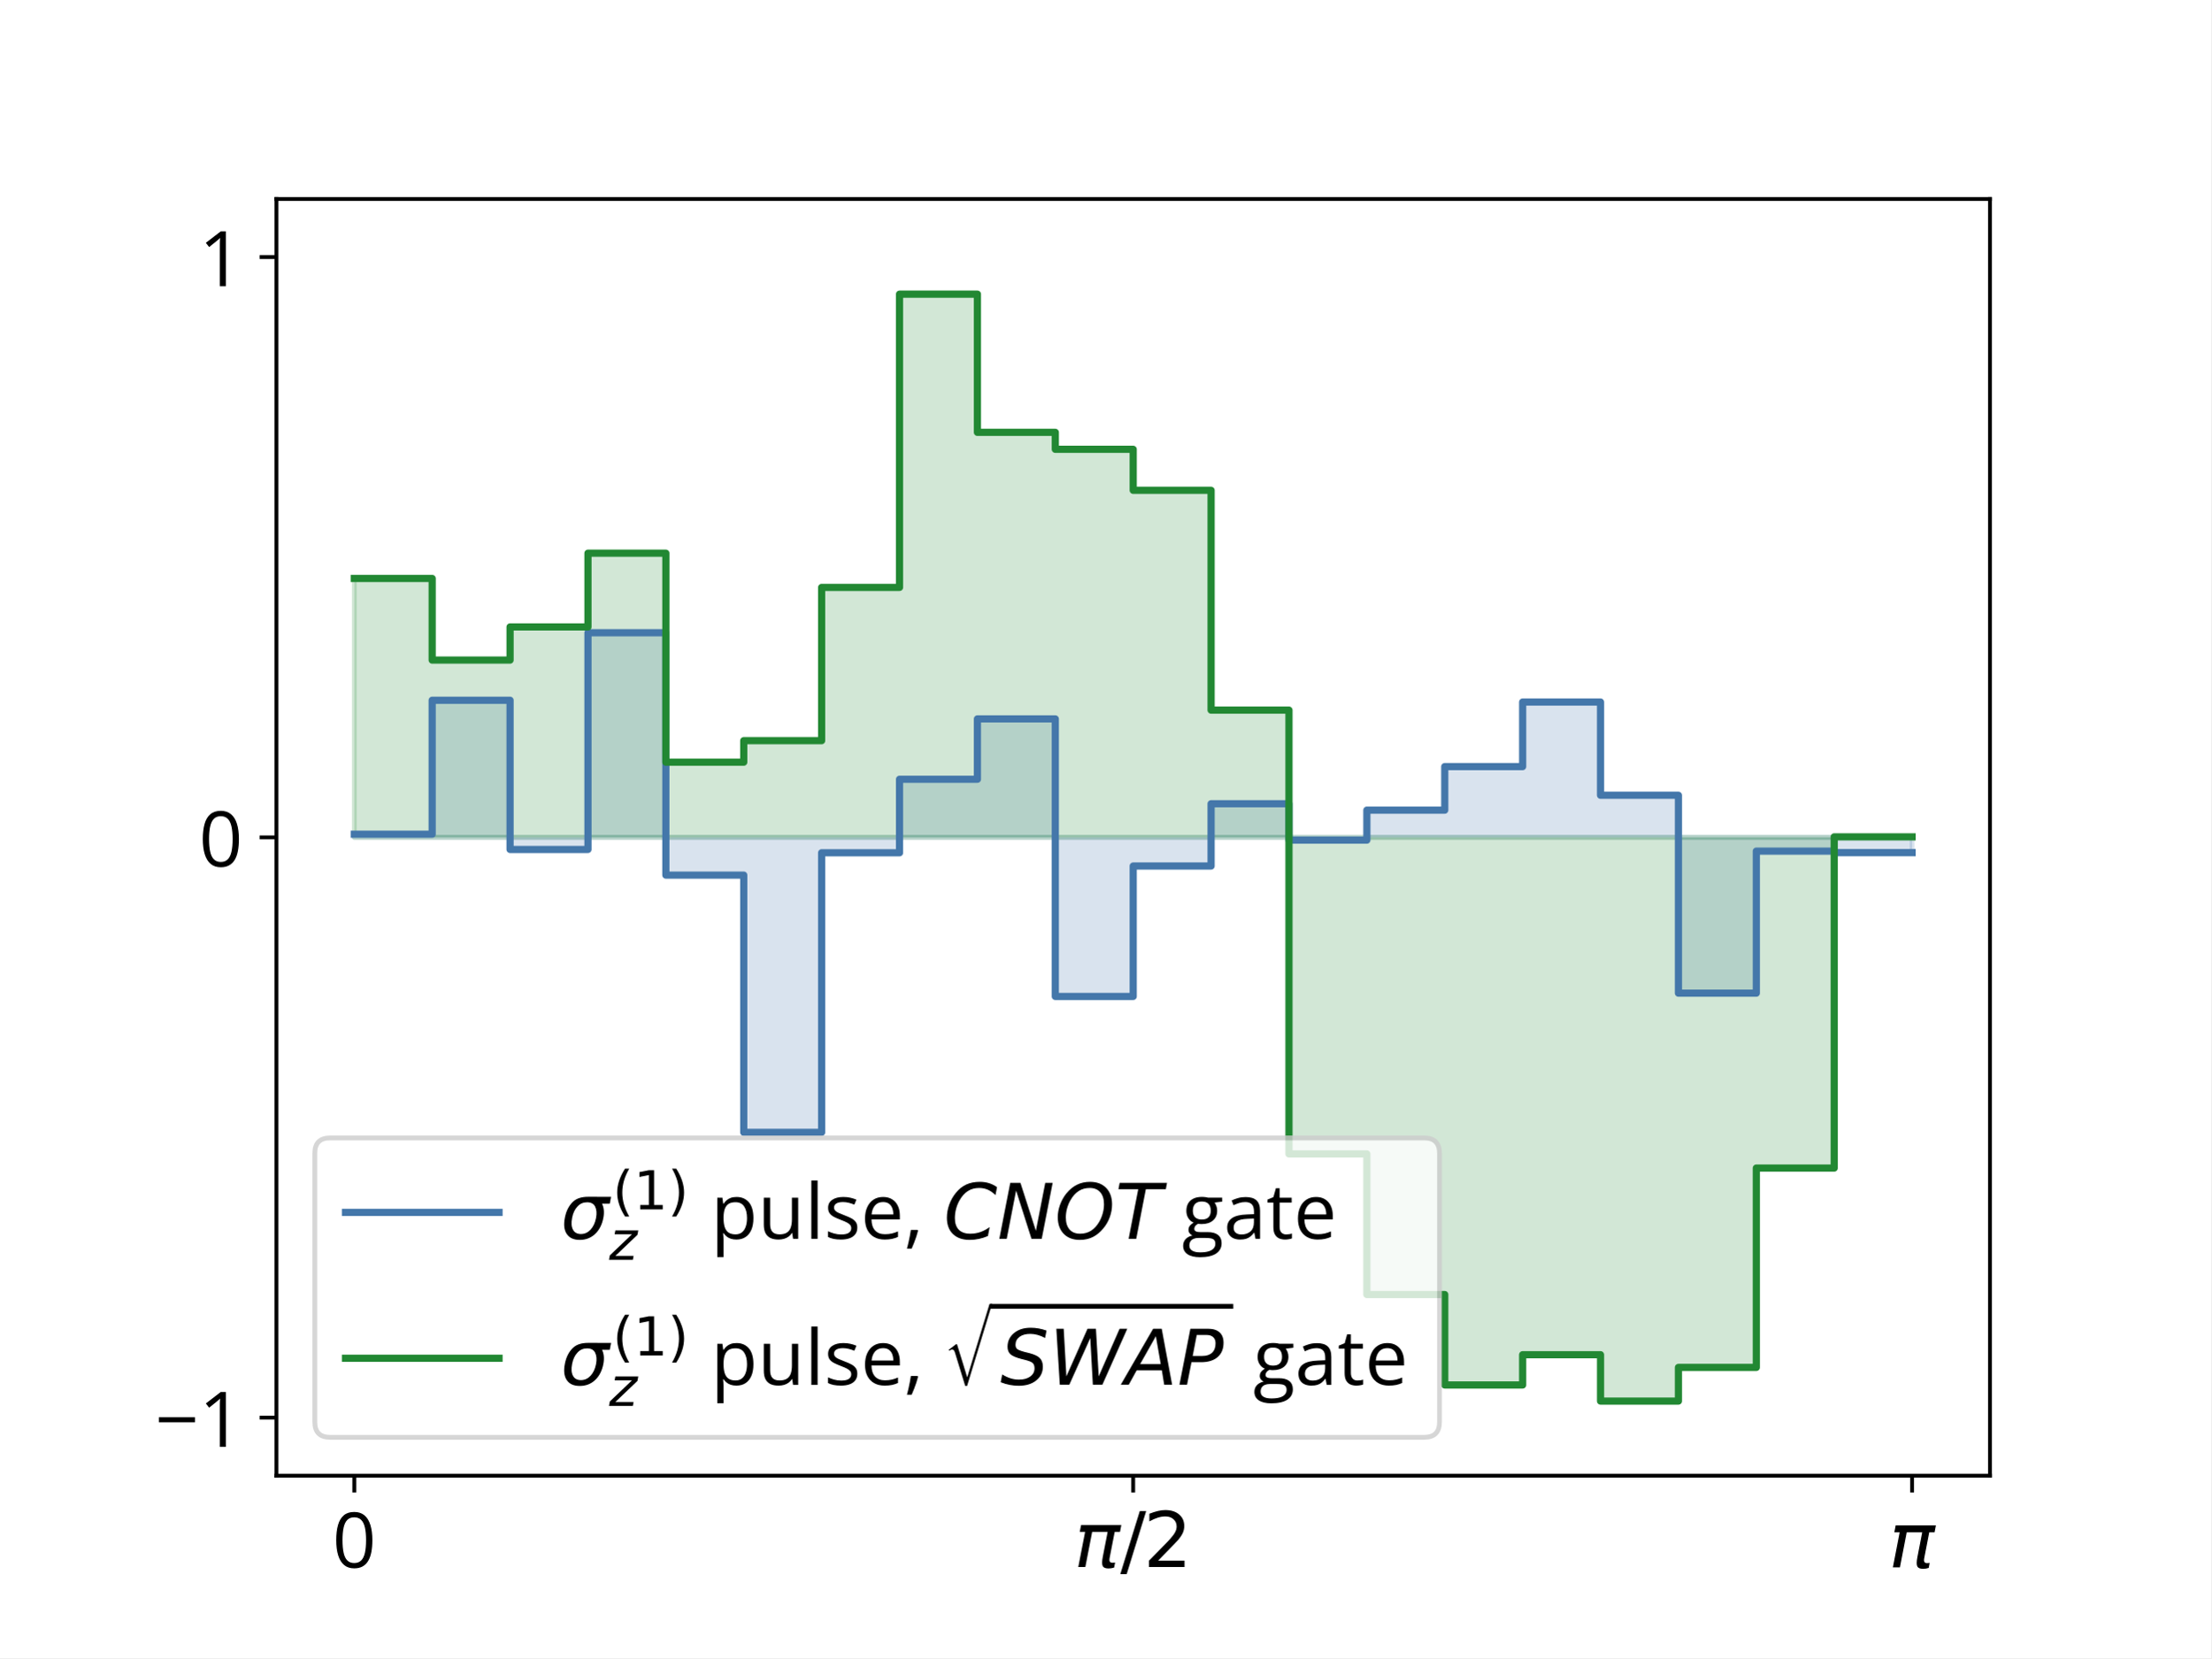
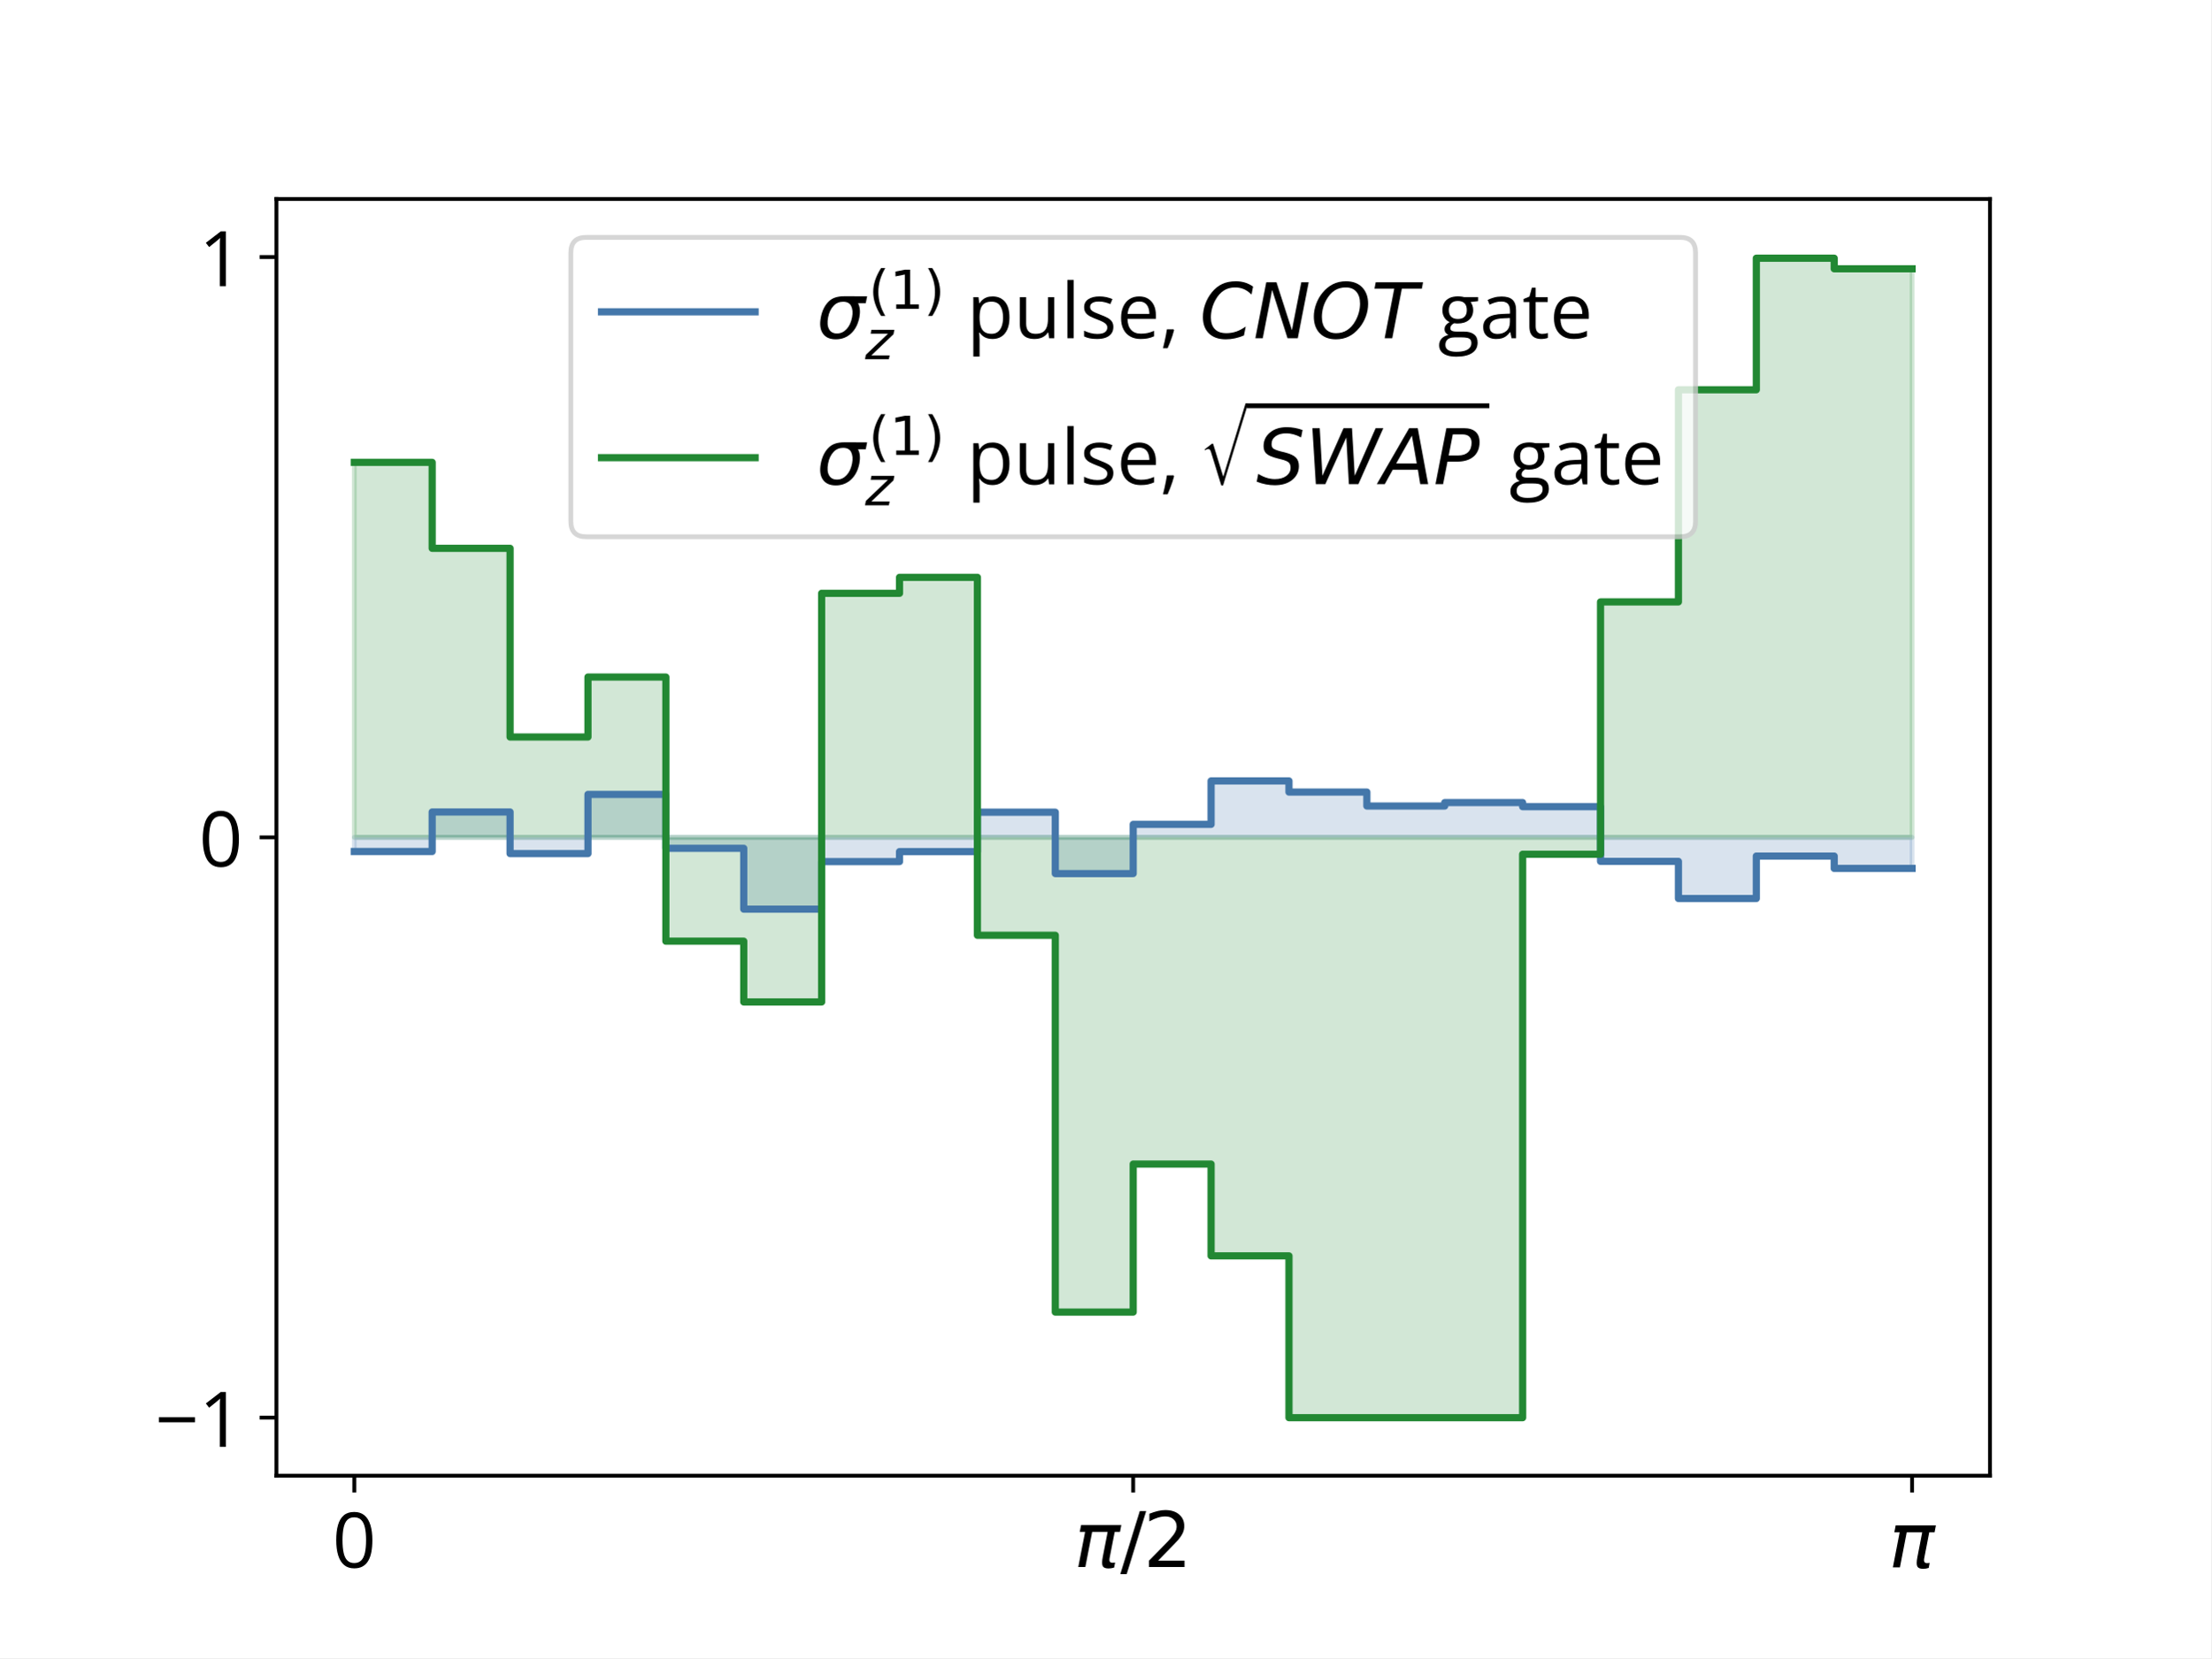
<svg xmlns="http://www.w3.org/2000/svg" xmlns:xlink="http://www.w3.org/1999/xlink" width="460.8pt" height="345.6pt" viewBox="0 0 460.8 345.6" version="1.1">
  <defs>
    <style type="text/css">*{stroke-linejoin: round; stroke-linecap: butt}</style>
  </defs>
  <g id="figure_1">
    <g id="patch_1">
      <path d="M 0 345.6  L 460.8 345.6  L 460.8 0  L 0 0  z " style="fill: #ffffff" />
    </g>
    <g id="axes_1">
      <g id="patch_2">
        <path d="M 57.6 307.584  L 414.72 307.584  L 414.72 41.472  L 57.6 41.472  z " style="fill: #ffffff" />
      </g>
      <g id="PolyCollection_1">
        <defs>
-           <path id="m847092630c" d="M 73.833 -171.072  L 73.833 -171.729  L 73.833 -171.729  L 90.065 -171.729  L 90.065 -199.643  L 106.298 -199.643  L 106.298 -168.547  L 122.531 -168.547  L 122.531 -213.713  L 138.764 -213.713  L 138.764 -163.201  L 154.996 -163.201  L 154.996 -109.586  L 171.229 -109.586  L 171.229 -167.856  L 187.462 -167.856  L 187.462 -183.18  L 203.695 -183.18  L 203.695 -195.76  L 219.927 -195.76  L 219.927 -137.912  L 236.16 -137.912  L 236.16 -165.095  L 252.393 -165.095  L 252.393 -178.074  L 268.625 -178.074  L 268.625 -170.495  L 284.858 -170.495  L 284.858 -176.743  L 301.091 -176.743  L 301.091 -185.821  L 317.324 -185.821  L 317.324 -199.272  L 333.556 -199.272  L 333.556 -179.842  L 349.789 -179.842  L 349.789 -138.597  L 366.022 -138.597  L 366.022 -168.2  L 382.255 -168.2  L 382.255 -167.885  L 398.487 -167.885  L 398.487 -171.072  L 398.487 -171.072  L 382.255 -171.072  L 382.255 -171.072  L 366.022 -171.072  L 366.022 -171.072  L 349.789 -171.072  L 349.789 -171.072  L 333.556 -171.072  L 333.556 -171.072  L 317.324 -171.072  L 317.324 -171.072  L 301.091 -171.072  L 301.091 -171.072  L 284.858 -171.072  L 284.858 -171.072  L 268.625 -171.072  L 268.625 -171.072  L 252.393 -171.072  L 252.393 -171.072  L 236.16 -171.072  L 236.16 -171.072  L 219.927 -171.072  L 219.927 -171.072  L 203.695 -171.072  L 203.695 -171.072  L 187.462 -171.072  L 187.462 -171.072  L 171.229 -171.072  L 171.229 -171.072  L 154.996 -171.072  L 154.996 -171.072  L 138.764 -171.072  L 138.764 -171.072  L 122.531 -171.072  L 122.531 -171.072  L 106.298 -171.072  L 106.298 -171.072  L 90.065 -171.072  L 90.065 -171.072  L 73.833 -171.072  L 73.833 -171.072  z " style="stroke: #4477aa; stroke-opacity: 0.2" />
+           <path id="m1934a75345" d="M 73.833 -171.072  L 73.833 -168.12  L 73.833 -168.12  L 90.065 -168.12  L 90.065 -176.359  L 106.298 -176.359  L 106.298 -167.684  L 122.531 -167.684  L 122.531 -180.024  L 138.764 -180.024  L 138.764 -168.791  L 154.996 -168.791  L 154.996 -156.11  L 171.229 -156.11  L 171.229 -166.015  L 187.462 -166.015  L 187.462 -168.097  L 203.695 -168.097  L 203.695 -176.314  L 219.927 -176.314  L 219.927 -163.52  L 236.16 -163.52  L 236.16 -173.775  L 252.393 -173.775  L 252.393 -182.832  L 268.625 -182.832  L 268.625 -180.507  L 284.858 -180.507  L 284.858 -177.603  L 301.091 -177.603  L 301.091 -178.323  L 317.324 -178.323  L 317.324 -177.466  L 333.556 -177.466  L 333.556 -166.063  L 349.789 -166.063  L 349.789 -158.323  L 366.022 -158.323  L 366.022 -167.169  L 382.255 -167.169  L 382.255 -164.596  L 398.487 -164.596  L 398.487 -171.072  L 398.487 -171.072  L 382.255 -171.072  L 382.255 -171.072  L 366.022 -171.072  L 366.022 -171.072  L 349.789 -171.072  L 349.789 -171.072  L 333.556 -171.072  L 333.556 -171.072  L 317.324 -171.072  L 317.324 -171.072  L 301.091 -171.072  L 301.091 -171.072  L 284.858 -171.072  L 284.858 -171.072  L 268.625 -171.072  L 268.625 -171.072  L 252.393 -171.072  L 252.393 -171.072  L 236.16 -171.072  L 236.16 -171.072  L 219.927 -171.072  L 219.927 -171.072  L 203.695 -171.072  L 203.695 -171.072  L 187.462 -171.072  L 187.462 -171.072  L 171.229 -171.072  L 171.229 -171.072  L 154.996 -171.072  L 154.996 -171.072  L 138.764 -171.072  L 138.764 -171.072  L 122.531 -171.072  L 122.531 -171.072  L 106.298 -171.072  L 106.298 -171.072  L 90.065 -171.072  L 90.065 -171.072  L 73.833 -171.072  L 73.833 -171.072  z " style="stroke: #4477aa; stroke-opacity: 0.2" />
        </defs>
-         <g clip-path="url(#pf943e2b63d)">
-           <use xlink:href="#m847092630c" x="0" y="345.6" style="fill: #4477aa; fill-opacity: 0.2; stroke: #4477aa; stroke-opacity: 0.2" />
+         <g clip-path="url(#p03684ce2a5)">
+           <use xlink:href="#m1934a75345" x="0" y="345.6" style="fill: #4477aa; fill-opacity: 0.2; stroke: #4477aa; stroke-opacity: 0.2" />
        </g>
      </g>
      <g id="PolyCollection_2">
        <defs>
-           <path id="m0ed0da98ed" d="M 73.833 -171.072  L 73.833 -225.035  L 73.833 -225.035  L 90.065 -225.035  L 90.065 -208.019  L 106.298 -208.019  L 106.298 -214.93  L 122.531 -214.93  L 122.531 -230.299  L 138.764 -230.299  L 138.764 -186.74  L 154.996 -186.74  L 154.996 -191.223  L 171.229 -191.223  L 171.229 -223.166  L 187.462 -223.166  L 187.462 -284.289  L 203.695 -284.289  L 203.695 -255.488  L 219.927 -255.488  L 219.927 -251.952  L 236.16 -251.952  L 236.16 -243.408  L 252.393 -243.408  L 252.393 -197.589  L 268.625 -197.589  L 268.625 -105.082  L 284.858 -105.082  L 284.858 -75.78  L 301.091 -75.78  L 301.091 -56.924  L 317.324 -56.924  L 317.324 -63.235  L 333.556 -63.235  L 333.556 -53.569  L 349.789 -53.569  L 349.789 -60.586  L 366.022 -60.586  L 366.022 -102.137  L 382.255 -102.137  L 382.255 -171.176  L 398.487 -171.176  L 398.487 -171.072  L 398.487 -171.072  L 382.255 -171.072  L 382.255 -171.072  L 366.022 -171.072  L 366.022 -171.072  L 349.789 -171.072  L 349.789 -171.072  L 333.556 -171.072  L 333.556 -171.072  L 317.324 -171.072  L 317.324 -171.072  L 301.091 -171.072  L 301.091 -171.072  L 284.858 -171.072  L 284.858 -171.072  L 268.625 -171.072  L 268.625 -171.072  L 252.393 -171.072  L 252.393 -171.072  L 236.16 -171.072  L 236.16 -171.072  L 219.927 -171.072  L 219.927 -171.072  L 203.695 -171.072  L 203.695 -171.072  L 187.462 -171.072  L 187.462 -171.072  L 171.229 -171.072  L 171.229 -171.072  L 154.996 -171.072  L 154.996 -171.072  L 138.764 -171.072  L 138.764 -171.072  L 122.531 -171.072  L 122.531 -171.072  L 106.298 -171.072  L 106.298 -171.072  L 90.065 -171.072  L 90.065 -171.072  L 73.833 -171.072  L 73.833 -171.072  z " style="stroke: #228833; stroke-opacity: 0.2" />
+           <path id="m848cf6b60e" d="M 73.833 -171.072  L 73.833 -249.234  L 73.833 -249.234  L 90.065 -249.234  L 90.065 -231.313  L 106.298 -231.313  L 106.298 -191.987  L 122.531 -191.987  L 122.531 -204.483  L 138.764 -204.483  L 138.764 -149.431  L 154.996 -149.431  L 154.996 -136.76  L 171.229 -136.76  L 171.229 -221.937  L 187.462 -221.937  L 187.462 -225.266  L 203.695 -225.266  L 203.695 -150.661  L 219.927 -150.661  L 219.927 -72.12  L 236.16 -72.12  L 236.16 -102.975  L 252.393 -102.975  L 252.393 -83.837  L 268.625 -83.837  L 268.625 -50.112  L 284.858 -50.112  L 284.858 -50.112  L 301.091 -50.112  L 301.091 -50.112  L 317.324 -50.112  L 317.324 -167.548  L 333.556 -167.548  L 333.556 -220.146  L 349.789 -220.146  L 349.789 -264.365  L 366.022 -264.365  L 366.022 -291.784  L 382.255 -291.784  L 382.255 -289.579  L 398.487 -289.579  L 398.487 -171.072  L 398.487 -171.072  L 382.255 -171.072  L 382.255 -171.072  L 366.022 -171.072  L 366.022 -171.072  L 349.789 -171.072  L 349.789 -171.072  L 333.556 -171.072  L 333.556 -171.072  L 317.324 -171.072  L 317.324 -171.072  L 301.091 -171.072  L 301.091 -171.072  L 284.858 -171.072  L 284.858 -171.072  L 268.625 -171.072  L 268.625 -171.072  L 252.393 -171.072  L 252.393 -171.072  L 236.16 -171.072  L 236.16 -171.072  L 219.927 -171.072  L 219.927 -171.072  L 203.695 -171.072  L 203.695 -171.072  L 187.462 -171.072  L 187.462 -171.072  L 171.229 -171.072  L 171.229 -171.072  L 154.996 -171.072  L 154.996 -171.072  L 138.764 -171.072  L 138.764 -171.072  L 122.531 -171.072  L 122.531 -171.072  L 106.298 -171.072  L 106.298 -171.072  L 90.065 -171.072  L 90.065 -171.072  L 73.833 -171.072  L 73.833 -171.072  z " style="stroke: #228833; stroke-opacity: 0.2" />
        </defs>
-         <g clip-path="url(#pf943e2b63d)">
-           <use xlink:href="#m0ed0da98ed" x="0" y="345.6" style="fill: #228833; fill-opacity: 0.2; stroke: #228833; stroke-opacity: 0.2" />
+         <g clip-path="url(#p03684ce2a5)">
+           <use xlink:href="#m848cf6b60e" x="0" y="345.6" style="fill: #228833; fill-opacity: 0.2; stroke: #228833; stroke-opacity: 0.2" />
        </g>
      </g>
      <g id="matplotlib.axis_1">
        <g id="xtick_1">
          <g id="line2d_1">
            <defs>
-               <path id="m69a9d34031" d="M 0 0  L 0 3.5  " style="stroke: #000000; stroke-width: 0.8" />
-             </defs>
-             <g>
-               <use xlink:href="#m69a9d34031" x="73.833" y="307.584" style="stroke: #000000; stroke-width: 0.8" />
+               <path id="m130a130bb8" d="M 0 0  L 0 3.5  " style="stroke: #000000; stroke-width: 0.8" />
+             </defs>
+             <g>
+               <use xlink:href="#m130a130bb8" x="73.833" y="307.584" style="stroke: #000000; stroke-width: 0.8" />
            </g>
          </g>
          <g id="text_1">
            <g transform="translate(69.25898 326.7415) scale(0.16 -0.16)">
              <defs>
                <path id="OpenSans-Regular-30" d="M 3334 2291  Q 3334 1734 3250 1296  Q 3166 859 2984 556  Q 2803 253 2515 95  Q 2228 -63 1825 -63  Q 1316 -63 983 215  Q 650 494 486 1020  Q 322 1547 322 2291  Q 322 3022 470 3548  Q 619 4075 950 4358  Q 1281 4641 1825 4641  Q 2341 4641 2675 4361  Q 3009 4081 3171 3554  Q 3334 3028 3334 2291  z M 844 2291  Q 844 1653 941 1228  Q 1038 803 1255 592  Q 1472 381 1825 381  Q 2178 381 2395 590  Q 2613 800 2711 1225  Q 2809 1650 2809 2291  Q 2809 2919 2712 3342  Q 2616 3766 2400 3980  Q 2184 4194 1825 4194  Q 1466 4194 1250 3980  Q 1034 3766 939 3342  Q 844 2919 844 2291  z " transform="scale(0.015625)" />
              </defs>
              <use xlink:href="#OpenSans-Regular-30" />
            </g>
          </g>
        </g>
        <g id="xtick_2">
          <g id="line2d_2">
            <g>
-               <use xlink:href="#m69a9d34031" x="236.16" y="307.584" style="stroke: #000000; stroke-width: 0.8" />
+               <use xlink:href="#m130a130bb8" x="236.16" y="307.584" style="stroke: #000000; stroke-width: 0.8" />
            </g>
          </g>
          <g id="text_2">
            <g transform="translate(223.84 326.7415) scale(0.16 -0.16)">
              <defs>
                <path id="DejaVuSans-Oblique-3c0" d="M 584 3500  L 3938 3500  L 3825 2925  L 3384 2925  L 2966 775  Q 2922 550 2981 450  Q 3038 353 3209 353  Q 3256 353 3325 363  Q 3397 369 3419 372  L 3338 -44  Q 3222 -84 3103 -103  Q 2981 -122 2866 -122  Q 2491 -122 2388 81  Q 2284 288 2391 838  L 2797 2925  L 1506 2925  L 938 0  L 350 0  L 919 2925  L 472 2925  L 584 3500  z " transform="scale(0.015625)" />
                <path id="DejaVuSans-2f" d="M 1625 4666  L 2156 4666  L 531 -594  L 0 -594  L 1625 4666  z " transform="scale(0.015625)" />
                <path id="DejaVuSans-32" d="M 1228 531  L 3431 531  L 3431 0  L 469 0  L 469 531  Q 828 903 1448 1529  Q 2069 2156 2228 2338  Q 2531 2678 2651 2914  Q 2772 3150 2772 3378  Q 2772 3750 2511 3984  Q 2250 4219 1831 4219  Q 1534 4219 1204 4116  Q 875 4013 500 3803  L 500 4441  Q 881 4594 1212 4672  Q 1544 4750 1819 4750  Q 2544 4750 2975 4387  Q 3406 4025 3406 3419  Q 3406 3131 3298 2873  Q 3191 2616 2906 2266  Q 2828 2175 2409 1742  Q 1991 1309 1228 531  z " transform="scale(0.015625)" />
              </defs>
              <use xlink:href="#DejaVuSans-Oblique-3c0" transform="translate(0 0.78125)" />
              <use xlink:href="#DejaVuSans-2f" transform="translate(60.20508 0.78125)" />
              <use xlink:href="#DejaVuSans-32" transform="translate(90.27148 0.78125)" />
            </g>
          </g>
        </g>
        <g id="xtick_3">
          <g id="line2d_3">
            <g>
-               <use xlink:href="#m69a9d34031" x="398.487" y="307.584" style="stroke: #000000; stroke-width: 0.8" />
+               <use xlink:href="#m130a130bb8" x="398.487" y="307.584" style="stroke: #000000; stroke-width: 0.8" />
            </g>
          </g>
          <g id="text_3">
            <g transform="translate(393.6073 326.7415) scale(0.16 -0.16)">
              <use xlink:href="#DejaVuSans-Oblique-3c0" transform="translate(0 0.3125)" />
            </g>
          </g>
        </g>
      </g>
      <g id="matplotlib.axis_2">
        <g id="ytick_1">
          <g id="line2d_4">
            <defs>
-               <path id="mc0f3eda035" d="M 0 0  L -3.5 0  " style="stroke: #000000; stroke-width: 0.8" />
-             </defs>
-             <g>
-               <use xlink:href="#mc0f3eda035" x="57.6" y="295.488" style="stroke: #000000; stroke-width: 0.8" />
+               <path id="m9ee94e3efe" d="M 0 0  L -3.5 0  " style="stroke: #000000; stroke-width: 0.8" />
+             </defs>
+             <g>
+               <use xlink:href="#m9ee94e3efe" x="57.6" y="295.488" style="stroke: #000000; stroke-width: 0.8" />
            </g>
          </g>
          <g id="text_4">
            <g transform="translate(32.305 301.5668) scale(0.16 -0.16)">
              <defs>
                <path id="OpenSans-Regular-2212" d="M 322 2044  L 322 2469  L 3331 2469  L 3331 2044  L 322 2044  z " transform="scale(0.015625)" />
                <path id="OpenSans-Regular-31" d="M 2247 0  L 1741 0  L 1741 3238  Q 1741 3422 1742 3555  Q 1744 3688 1748 3798  Q 1753 3909 1763 4025  Q 1666 3925 1581 3854  Q 1497 3784 1372 3681  L 850 3263  L 578 3616  L 1816 4569  L 2247 4569  L 2247 0  z " transform="scale(0.015625)" />
              </defs>
              <use xlink:href="#OpenSans-Regular-2212" />
              <use xlink:href="#OpenSans-Regular-31" x="57.178" />
            </g>
          </g>
        </g>
        <g id="ytick_2">
          <g id="line2d_5">
            <g>
-               <use xlink:href="#mc0f3eda035" x="57.6" y="174.528" style="stroke: #000000; stroke-width: 0.8" />
+               <use xlink:href="#m9ee94e3efe" x="57.6" y="174.528" style="stroke: #000000; stroke-width: 0.8" />
            </g>
          </g>
          <g id="text_5">
            <g transform="translate(41.4525 180.6068) scale(0.16 -0.16)">
              <use xlink:href="#OpenSans-Regular-30" />
            </g>
          </g>
        </g>
        <g id="ytick_3">
          <g id="line2d_6">
            <g>
-               <use xlink:href="#mc0f3eda035" x="57.6" y="53.568" style="stroke: #000000; stroke-width: 0.8" />
+               <use xlink:href="#m9ee94e3efe" x="57.6" y="53.568" style="stroke: #000000; stroke-width: 0.8" />
            </g>
          </g>
          <g id="text_6">
            <g transform="translate(41.4525 59.64675) scale(0.16 -0.16)">
              <use xlink:href="#OpenSans-Regular-31" />
            </g>
          </g>
        </g>
      </g>
      <g id="line2d_7">
-         <path d="M 73.833 173.871  L 73.833 173.871  L 90.065 173.871  L 90.065 145.957  L 106.298 145.957  L 106.298 177.053  L 122.531 177.053  L 122.531 131.887  L 138.764 131.887  L 138.764 182.399  L 154.996 182.399  L 154.996 236.014  L 171.229 236.014  L 171.229 177.744  L 187.462 177.744  L 187.462 162.42  L 203.695 162.42  L 203.695 149.84  L 219.927 149.84  L 219.927 207.688  L 236.16 207.688  L 236.16 180.505  L 252.393 180.505  L 252.393 167.526  L 268.625 167.526  L 268.625 175.105  L 284.858 175.105  L 284.858 168.857  L 301.091 168.857  L 301.091 159.779  L 317.324 159.779  L 317.324 146.328  L 333.556 146.328  L 333.556 165.758  L 349.789 165.758  L 349.789 207.003  L 366.022 207.003  L 366.022 177.4  L 382.255 177.4  L 382.255 177.715  L 398.487 177.715  " clip-path="url(#pf943e2b63d)" style="fill: none; stroke: #4477aa; stroke-width: 1.5; stroke-linecap: square" />
+         <path d="M 73.833 177.48  L 73.833 177.48  L 90.065 177.48  L 90.065 169.241  L 106.298 169.241  L 106.298 177.916  L 122.531 177.916  L 122.531 165.576  L 138.764 165.576  L 138.764 176.809  L 154.996 176.809  L 154.996 189.49  L 171.229 189.49  L 171.229 179.585  L 187.462 179.585  L 187.462 177.503  L 203.695 177.503  L 203.695 169.286  L 219.927 169.286  L 219.927 182.08  L 236.16 182.08  L 236.16 171.825  L 252.393 171.825  L 252.393 162.768  L 268.625 162.768  L 268.625 165.093  L 284.858 165.093  L 284.858 167.997  L 301.091 167.997  L 301.091 167.277  L 317.324 167.277  L 317.324 168.134  L 333.556 168.134  L 333.556 179.537  L 349.789 179.537  L 349.789 187.277  L 366.022 187.277  L 366.022 178.431  L 382.255 178.431  L 382.255 181.004  L 398.487 181.004  " clip-path="url(#p03684ce2a5)" style="fill: none; stroke: #4477aa; stroke-width: 1.5; stroke-linecap: square" />
      </g>
      <g id="line2d_8">
-         <path d="M 73.833 120.565  L 73.833 120.565  L 90.065 120.565  L 90.065 137.581  L 106.298 137.581  L 106.298 130.67  L 122.531 130.67  L 122.531 115.301  L 138.764 115.301  L 138.764 158.86  L 154.996 158.86  L 154.996 154.377  L 171.229 154.377  L 171.229 122.434  L 187.462 122.434  L 187.462 61.311  L 203.695 61.311  L 203.695 90.112  L 219.927 90.112  L 219.927 93.648  L 236.16 93.648  L 236.16 102.192  L 252.393 102.192  L 252.393 148.011  L 268.625 148.011  L 268.625 240.518  L 284.858 240.518  L 284.858 269.82  L 301.091 269.82  L 301.091 288.676  L 317.324 288.676  L 317.324 282.365  L 333.556 282.365  L 333.556 292.031  L 349.789 292.031  L 349.789 285.014  L 366.022 285.014  L 366.022 243.463  L 382.255 243.463  L 382.255 174.424  L 398.487 174.424  " clip-path="url(#pf943e2b63d)" style="fill: none; stroke: #228833; stroke-width: 1.5; stroke-linecap: square" />
+         <path d="M 73.833 96.366  L 73.833 96.366  L 90.065 96.366  L 90.065 114.287  L 106.298 114.287  L 106.298 153.613  L 122.531 153.613  L 122.531 141.117  L 138.764 141.117  L 138.764 196.169  L 154.996 196.169  L 154.996 208.84  L 171.229 208.84  L 171.229 123.663  L 187.462 123.663  L 187.462 120.334  L 203.695 120.334  L 203.695 194.939  L 219.927 194.939  L 219.927 273.48  L 236.16 273.48  L 236.16 242.625  L 252.393 242.625  L 252.393 261.763  L 268.625 261.763  L 268.625 295.488  L 284.858 295.488  L 284.858 295.488  L 301.091 295.488  L 301.091 295.488  L 317.324 295.488  L 317.324 178.052  L 333.556 178.052  L 333.556 125.454  L 349.789 125.454  L 349.789 81.235  L 366.022 81.235  L 366.022 53.816  L 382.255 53.816  L 382.255 56.021  L 398.487 56.021  " clip-path="url(#p03684ce2a5)" style="fill: none; stroke: #228833; stroke-width: 1.5; stroke-linecap: square" />
      </g>
      <g id="patch_3">
        <path d="M 57.6 307.584  L 57.6 41.472  " style="fill: none; stroke: #000000; stroke-width: 0.8; stroke-linejoin: miter; stroke-linecap: square" />
      </g>
      <g id="patch_4">
        <path d="M 414.72 307.584  L 414.72 41.472  " style="fill: none; stroke: #000000; stroke-width: 0.8; stroke-linejoin: miter; stroke-linecap: square" />
      </g>
      <g id="patch_5">
        <path d="M 57.6 307.584  L 414.72 307.584  " style="fill: none; stroke: #000000; stroke-width: 0.8; stroke-linejoin: miter; stroke-linecap: square" />
      </g>
      <g id="patch_6">
        <path d="M 57.6 41.472  L 414.72 41.472  " style="fill: none; stroke: #000000; stroke-width: 0.8; stroke-linejoin: miter; stroke-linecap: square" />
      </g>
      <g id="legend_1">
        <g id="patch_7">
-           <path d="M 68.8 299.584  L 296.8 299.584  Q 300 299.584 300 296.384  L 300 240.384  Q 300 237.184 296.8 237.184  L 68.8 237.184  Q 65.6 237.184 65.6 240.384  L 65.6 296.384  Q 65.6 299.584 68.8 299.584  z " style="fill: #ffffff; opacity: 0.8; stroke: #cccccc; stroke-linejoin: miter" />
+           <path d="M 122.16 111.872  L 350.16 111.872  Q 353.36 111.872 353.36 108.672  L 353.36 52.672  Q 353.36 49.472 350.16 49.472  L 122.16 49.472  Q 118.96 49.472 118.96 52.672  L 118.96 108.672  Q 118.96 111.872 122.16 111.872  z " style="fill: #ffffff; opacity: 0.8; stroke: #cccccc; stroke-linejoin: miter" />
        </g>
        <g id="line2d_9">
-           <path d="M 72 252.704  L 72 252.704  L 88 252.704  L 88 252.704  L 104 252.704  " style="fill: none; stroke: #4477aa; stroke-width: 1.5; stroke-linecap: square" />
+           <path d="M 125.36 64.992  L 125.36 64.992  L 141.36 64.992  L 141.36 64.992  L 157.36 64.992  " style="fill: none; stroke: #4477aa; stroke-width: 1.5; stroke-linecap: square" />
        </g>
        <g id="text_7">
-           <g transform="translate(116.8 258.304) scale(0.16 -0.16)">
+           <g transform="translate(170.16 70.592) scale(0.16 -0.16)">
            <defs>
              <path id="DejaVuSans-Oblique-3c3" d="M 2219 3044  Q 1744 3044 1422 2700  Q 1081 2341 969 1747  Q 844 1119 1044 756  Q 1241 397 1706 397  Q 2166 397 2503 759  Q 2844 1122 2966 1747  Q 3075 2319 2881 2700  Q 2700 3044 2219 3044  z M 2309 3503  L 4219 3500  L 4106 2925  L 3463 2925  Q 3706 2438 3575 1747  Q 3406 888 2884 400  Q 2359 -91 1609 -91  Q 856 -91 525 400  Q 194 888 363 1747  Q 528 2609 1050 3097  Q 1484 3503 2309 3503  z " transform="scale(0.015625)" />
              <path id="DejaVuSans-28" d="M 1984 4856  Q 1566 4138 1362 3434  Q 1159 2731 1159 2009  Q 1159 1288 1364 580  Q 1569 -128 1984 -844  L 1484 -844  Q 1016 -109 783 600  Q 550 1309 550 2009  Q 550 2706 781 3412  Q 1013 4119 1484 4856  L 1984 4856  z " transform="scale(0.015625)" />
              <path id="DejaVuSans-31" d="M 794 531  L 1825 531  L 1825 4091  L 703 3866  L 703 4441  L 1819 4666  L 2450 4666  L 2450 531  L 3481 531  L 3481 0  L 794 0  L 794 531  z " transform="scale(0.015625)" />
              <path id="DejaVuSans-29" d="M 513 4856  L 1013 4856  Q 1481 4119 1714 3412  Q 1947 2706 1947 2009  Q 1947 1309 1714 600  Q 1481 -109 1013 -844  L 513 -844  Q 928 -128 1133 580  Q 1338 1288 1338 2009  Q 1338 2731 1133 3434  Q 928 4138 513 4856  z " transform="scale(0.015625)" />
              <path id="DejaVuSans-Oblique-7a" d="M 744 3500  L 3475 3500  L 3372 2975  L 738 459  L 2913 459  L 2822 0  L -19 0  L 84 525  L 2719 3041  L 653 3041  L 744 3500  z " transform="scale(0.015625)" />
              <path id="OpenSans-Regular-20" transform="scale(0.015625)" />
              <path id="OpenSans-Regular-70" d="M 2156 3488  Q 2797 3488 3178 3047  Q 3559 2606 3559 1722  Q 3559 1138 3384 741  Q 3209 344 2892 140  Q 2575 -63 2144 -63  Q 1872 -63 1665 9  Q 1459 81 1312 203  Q 1166 325 1069 469  L 1031 469  Q 1041 347 1055 175  Q 1069 3 1069 -125  L 1069 -1531  L 547 -1531  L 547 3425  L 975 3425  L 1044 2919  L 1069 2919  Q 1169 3075 1312 3204  Q 1456 3334 1664 3411  Q 1872 3488 2156 3488  z M 2066 3050  Q 1709 3050 1492 2912  Q 1275 2775 1175 2501  Q 1075 2228 1069 1816  L 1069 1716  Q 1069 1281 1164 981  Q 1259 681 1479 525  Q 1700 369 2072 369  Q 2391 369 2603 541  Q 2816 713 2920 1020  Q 3025 1328 3025 1728  Q 3025 2334 2789 2692  Q 2553 3050 2066 3050  z " transform="scale(0.015625)" />
              <path id="OpenSans-Regular-75" d="M 3375 3425  L 3375 0  L 2950 0  L 2875 481  L 2847 481  Q 2741 303 2572 181  Q 2403 59 2192 -2  Q 1981 -63 1744 -63  Q 1338 -63 1063 68  Q 788 200 648 475  Q 509 750 509 1181  L 509 3425  L 1034 3425  L 1034 1219  Q 1034 791 1228 580  Q 1422 369 1819 369  Q 2200 369 2426 512  Q 2653 656 2753 936  Q 2853 1216 2853 1622  L 2853 3425  L 3375 3425  z " transform="scale(0.015625)" />
              <path id="OpenSans-Regular-6c" d="M 1069 0  L 547 0  L 547 4863  L 1069 4863  L 1069 0  z " transform="scale(0.015625)" />
              <path id="OpenSans-Regular-73" d="M 2763 938  Q 2763 609 2598 386  Q 2434 163 2129 50  Q 1825 -63 1403 -63  Q 1044 -63 781 -6  Q 519 50 322 153  L 322 631  Q 531 528 822 443  Q 1113 359 1416 359  Q 1859 359 2059 503  Q 2259 647 2259 894  Q 2259 1034 2179 1142  Q 2100 1250 1912 1351  Q 1725 1453 1394 1575  Q 1066 1700 827 1823  Q 588 1947 458 2125  Q 328 2303 328 2588  Q 328 3022 679 3255  Q 1031 3488 1603 3488  Q 1913 3488 2183 3427  Q 2453 3366 2688 3263  L 2513 2847  Q 2300 2938 2059 3000  Q 1819 3063 1569 3063  Q 1209 3063 1017 2944  Q 825 2825 825 2619  Q 825 2459 914 2356  Q 1003 2253 1200 2162  Q 1397 2072 1719 1950  Q 2041 1831 2275 1704  Q 2509 1578 2636 1398  Q 2763 1219 2763 938  z " transform="scale(0.015625)" />
              <path id="OpenSans-Regular-65" d="M 1866 3488  Q 2303 3488 2615 3294  Q 2928 3100 3093 2751  Q 3259 2403 3259 1938  L 3259 1616  L 894 1616  Q 903 1013 1193 697  Q 1484 381 2013 381  Q 2338 381 2588 440  Q 2838 500 3106 616  L 3106 159  Q 2847 44 2592 -9  Q 2338 -63 1991 -63  Q 1497 -63 1130 139  Q 763 341 559 731  Q 356 1122 356 1688  Q 356 2241 542 2645  Q 728 3050 1067 3269  Q 1406 3488 1866 3488  z M 1859 3063  Q 1444 3063 1197 2791  Q 950 2519 903 2031  L 2716 2031  Q 2713 2338 2620 2570  Q 2528 2803 2340 2933  Q 2153 3063 1859 3063  z " transform="scale(0.015625)" />
              <path id="OpenSans-Regular-2c" d="M 1141 744  L 1181 672  Q 1125 444 1039 184  Q 953 -75 851 -336  Q 750 -597 647 -825  L 259 -825  Q 325 -575 387 -298  Q 450 -22 501 248  Q 553 519 584 744  L 1141 744  z " transform="scale(0.015625)" />
              <path id="DejaVuSans-Oblique-43" d="M 4447 4306  L 4319 3641  Q 4019 3944 3683 4091  Q 3347 4238 2956 4238  Q 2422 4238 2017 3981  Q 1613 3725 1319 3200  Q 1131 2863 1032 2486  Q 934 2109 934 1728  Q 934 1091 1264 756  Q 1594 422 2222 422  Q 2656 422 3056 561  Q 3456 700 3834 978  L 3688 231  Q 3316 72 2936 -9  Q 2556 -91 2175 -91  Q 1278 -91 773 396  Q 269 884 269 1753  Q 269 2309 461 2846  Q 653 3384 1013 3828  Q 1394 4300 1883 4525  Q 2372 4750 3022 4750  Q 3422 4750 3780 4639  Q 4138 4528 4447 4306  z " transform="scale(0.015625)" />
              <path id="DejaVuSans-Oblique-4e" d="M 1081 4666  L 1931 4666  L 3219 666  L 4000 4666  L 4616 4666  L 3706 0  L 2853 0  L 1569 4025  L 788 0  L 172 0  L 1081 4666  z " transform="scale(0.015625)" />
              <path id="DejaVuSans-Oblique-4f" d="M 2919 4238  Q 2400 4238 2003 3986  Q 1606 3734 1313 3219  Q 1125 2891 1026 2522  Q 928 2153 928 1778  Q 928 1128 1239 775  Q 1550 422 2119 422  Q 2631 422 3032 676  Q 3434 931 3719 1434  Q 3909 1772 4009 2142  Q 4109 2513 4109 2881  Q 4109 3528 3796 3883  Q 3484 4238 2919 4238  z M 2100 -91  Q 1241 -91 748 418  Q 256 928 256 1813  Q 256 2319 448 2847  Q 641 3375 978 3788  Q 1375 4272 1862 4511  Q 2350 4750 2938 4750  Q 3794 4750 4287 4245  Q 4781 3741 4781 2869  Q 4781 2331 4593 1812  Q 4406 1294 4056 872  Q 3656 384 3173 146  Q 2691 -91 2100 -91  z " transform="scale(0.015625)" />
              <path id="DejaVuSans-Oblique-54" d="M 378 4666  L 4325 4666  L 4225 4134  L 2559 4134  L 1759 0  L 1125 0  L 1925 4134  L 275 4134  L 378 4666  z " transform="scale(0.015625)" />
              <path id="OpenSans-Regular-67" d="M 1503 -1538  Q 828 -1538 462 -1286  Q 97 -1034 97 -581  Q 97 -259 301 -31  Q 506 197 869 272  Q 734 334 639 459  Q 544 584 544 747  Q 544 934 648 1076  Q 753 1219 969 1350  Q 700 1459 533 1720  Q 366 1981 366 2328  Q 366 2697 519 2958  Q 672 3219 962 3356  Q 1253 3494 1666 3494  Q 1756 3494 1848 3486  Q 1941 3478 2025 3464  Q 2109 3450 2172 3431  L 3347 3431  L 3347 3097  L 2716 3019  Q 2809 2897 2871 2725  Q 2934 2553 2934 2344  Q 2934 1831 2587 1529  Q 2241 1228 1634 1228  Q 1491 1228 1341 1253  Q 1188 1169 1108 1066  Q 1028 963 1028 828  Q 1028 728 1089 668  Q 1150 609 1265 582  Q 1381 556 1544 556  L 2147 556  Q 2706 556 3004 322  Q 3303 88 3303 -363  Q 3303 -931 2840 -1234  Q 2378 -1538 1503 -1538  z M 1519 -1131  Q 1944 -1131 2223 -1045  Q 2503 -959 2642 -798  Q 2781 -638 2781 -416  Q 2781 -209 2687 -104  Q 2594 0 2412 36  Q 2231 72 1969 72  L 1375 72  Q 1144 72 972 0  Q 800 -72 708 -212  Q 616 -353 616 -563  Q 616 -841 850 -986  Q 1084 -1131 1519 -1131  z M 1653 1606  Q 2025 1606 2212 1793  Q 2400 1981 2400 2341  Q 2400 2725 2209 2917  Q 2019 3109 1647 3109  Q 1291 3109 1098 2911  Q 906 2713 906 2331  Q 906 1981 1100 1793  Q 1294 1606 1653 1606  z " transform="scale(0.015625)" />
              <path id="OpenSans-Regular-61" d="M 1828 3481  Q 2441 3481 2737 3206  Q 3034 2931 3034 2328  L 3034 0  L 2656 0  L 2556 506  L 2531 506  Q 2388 319 2231 192  Q 2075 66 1870 1  Q 1666 -63 1369 -63  Q 1056 -63 814 46  Q 572 156 433 378  Q 294 600 294 941  Q 294 1453 700 1728  Q 1106 2003 1938 2028  L 2528 2053  L 2528 2263  Q 2528 2706 2337 2884  Q 2147 3063 1800 3063  Q 1531 3063 1287 2984  Q 1044 2906 825 2800  L 666 3194  Q 897 3313 1197 3397  Q 1497 3481 1828 3481  z M 2522 1688  L 2000 1666  Q 1359 1641 1096 1456  Q 834 1272 834 934  Q 834 641 1012 500  Q 1191 359 1484 359  Q 1941 359 2231 612  Q 2522 866 2522 1372  L 2522 1688  z " transform="scale(0.015625)" />
              <path id="OpenSans-Regular-74" d="M 1653 363  Q 1781 363 1915 384  Q 2050 406 2134 438  L 2134 34  Q 2044 -6 1883 -34  Q 1722 -63 1569 -63  Q 1297 -63 1075 32  Q 853 128 720 356  Q 588 584 588 988  L 588 3019  L 100 3019  L 100 3272  L 591 3475  L 797 4219  L 1109 4219  L 1109 3425  L 2113 3425  L 2113 3019  L 1109 3019  L 1109 1003  Q 1109 681 1257 522  Q 1406 363 1653 363  z " transform="scale(0.015625)" />
            </defs>
            <use xlink:href="#DejaVuSans-Oblique-3c3" transform="translate(0 0.60625)" />
            <use xlink:href="#DejaVuSans-28" transform="translate(67.85161 38.8875) scale(0.7)" />
            <use xlink:href="#DejaVuSans-31" transform="translate(95.16119 38.8875) scale(0.7)" />
            <use xlink:href="#DejaVuSans-29" transform="translate(139.6973 38.8875) scale(0.7)" />
            <use xlink:href="#DejaVuSans-Oblique-7a" transform="translate(63.37891 -26.7375) scale(0.7)" />
            <use xlink:href="#OpenSans-Regular-20" transform="translate(169.7413 0.60625)" />
            <use xlink:href="#OpenSans-Regular-70" transform="translate(195.7178 0.60625)" />
            <use xlink:href="#OpenSans-Regular-75" transform="translate(256.8995 0.60625)" />
            <use xlink:href="#OpenSans-Regular-6c" transform="translate(318.2276 0.60625)" />
            <use xlink:href="#OpenSans-Regular-73" transform="translate(343.4717 0.60625)" />
            <use xlink:href="#OpenSans-Regular-65" transform="translate(391.128 0.60625)" />
            <use xlink:href="#OpenSans-Regular-2c" transform="translate(447.2803 0.60625)" />
            <use xlink:href="#OpenSans-Regular-20" transform="translate(473.1592 0.60625)" />
            <use xlink:href="#DejaVuSans-Oblique-43" transform="translate(499.1358 0.60625)" />
            <use xlink:href="#DejaVuSans-Oblique-4e" transform="translate(568.96 0.60625)" />
            <use xlink:href="#DejaVuSans-Oblique-4f" transform="translate(643.7647 0.60625)" />
            <use xlink:href="#DejaVuSans-Oblique-54" transform="translate(722.4756 0.60625)" />
            <use xlink:href="#OpenSans-Regular-20" transform="translate(783.5596 0.60625)" />
            <use xlink:href="#OpenSans-Regular-67" transform="translate(809.5362 0.60625)" />
            <use xlink:href="#OpenSans-Regular-61" transform="translate(863.8331 0.60625)" />
            <use xlink:href="#OpenSans-Regular-74" transform="translate(919.3995 0.60625)" />
            <use xlink:href="#OpenSans-Regular-65" transform="translate(955.044 0.60625)" />
          </g>
        </g>
        <g id="line2d_10">
-           <path d="M 72 283.104  L 72 283.104  L 88 283.104  L 88 283.104  L 104 283.104  " style="fill: none; stroke: #228833; stroke-width: 1.5; stroke-linecap: square" />
+           <path d="M 125.36 95.392  L 125.36 95.392  L 141.36 95.392  L 141.36 95.392  L 157.36 95.392  " style="fill: none; stroke: #228833; stroke-width: 1.5; stroke-linecap: square" />
        </g>
        <g id="text_8">
-           <g transform="translate(116.8 288.704) scale(0.16 -0.16)">
+           <g transform="translate(170.16 100.992) scale(0.16 -0.16)">
            <defs>
              <path id="STIXSizeOneSym-Regular-221a" d="M 6970 9933  L 3373 -1888  L 3104 -1888  L 1626 2918  Q 1555 3149 1465 3251  Q 1376 3354 1229 3354  Q 1011 3354 794 3181  L 717 3309  L 1766 4115  L 1926 4115  L 3379 -602  L 3405 -602  L 6605 9933  L 6970 9933  z " transform="scale(0.015625)" />
              <path id="DejaVuSans-Oblique-53" d="M 3859 4513  L 3738 3897  Q 3422 4066 3111 4152  Q 2800 4238 2509 4238  Q 1944 4238 1609 3991  Q 1275 3744 1275 3334  Q 1275 3109 1398 2989  Q 1522 2869 2034 2731  L 2413 2638  Q 3053 2472 3303 2217  Q 3553 1963 3553 1503  Q 3553 797 2998 353  Q 2444 -91 1538 -91  Q 1166 -91 791 -17  Q 416 56 38 206  L 166 856  Q 513 641 861 531  Q 1209 422 1556 422  Q 2147 422 2503 684  Q 2859 947 2859 1369  Q 2859 1650 2717 1795  Q 2575 1941 2106 2059  L 1728 2156  Q 1081 2325 845 2545  Q 609 2766 609 3163  Q 609 3859 1145 4304  Q 1681 4750 2541 4750  Q 2875 4750 3203 4690  Q 3531 4631 3859 4513  z " transform="scale(0.015625)" />
              <path id="DejaVuSans-Oblique-57" d="M 616 4666  L 1228 4666  L 1453 697  L 3213 4666  L 3916 4666  L 4147 697  L 5888 4666  L 6528 4666  L 4453 0  L 3659 0  L 3444 3891  L 1697 0  L 903 0  L 616 4666  z " transform="scale(0.015625)" />
              <path id="DejaVuSans-Oblique-41" d="M 2356 4666  L 3072 4666  L 3938 0  L 3278 0  L 3084 1197  L 984 1197  L 325 0  L -341 0  L 2356 4666  z M 2584 4044  L 1275 1722  L 2988 1722  L 2584 4044  z " transform="scale(0.015625)" />
              <path id="DejaVuSans-Oblique-50" d="M 1081 4666  L 2541 4666  Q 3178 4666 3512 4369  Q 3847 4072 3847 3500  Q 3847 2731 3353 2303  Q 2859 1875 1966 1875  L 1172 1875  L 806 0  L 172 0  L 1081 4666  z M 1613 4147  L 1275 2394  L 2069 2394  Q 2606 2394 2893 2669  Q 3181 2944 3181 3456  Q 3181 3784 2986 3965  Q 2791 4147 2438 4147  L 1613 4147  z " transform="scale(0.015625)" />
            </defs>
            <use xlink:href="#DejaVuSans-Oblique-3c3" transform="translate(0 0.296875)" />
            <use xlink:href="#DejaVuSans-28" transform="translate(67.85161 38.57812) scale(0.7)" />
            <use xlink:href="#DejaVuSans-31" transform="translate(95.16119 38.57812) scale(0.7)" />
            <use xlink:href="#DejaVuSans-29" transform="translate(139.6973 38.57812) scale(0.7)" />
            <use xlink:href="#DejaVuSans-Oblique-7a" transform="translate(63.37891 -27.04688) scale(0.7)" />
            <use xlink:href="#OpenSans-Regular-20" transform="translate(169.7413 0.296875)" />
            <use xlink:href="#OpenSans-Regular-70" transform="translate(195.7178 0.296875)" />
            <use xlink:href="#OpenSans-Regular-75" transform="translate(256.8995 0.296875)" />
            <use xlink:href="#OpenSans-Regular-6c" transform="translate(318.2276 0.296875)" />
            <use xlink:href="#OpenSans-Regular-73" transform="translate(343.4717 0.296875)" />
            <use xlink:href="#OpenSans-Regular-65" transform="translate(391.128 0.296875)" />
            <use xlink:href="#OpenSans-Regular-2c" transform="translate(447.2803 0.296875)" />
            <use xlink:href="#OpenSans-Regular-20" transform="translate(473.1592 0.296875)" />
            <use xlink:href="#STIXSizeOneSym-Regular-221a" transform="translate(499.1358 15.98438) scale(0.578716)" />
            <use xlink:href="#DejaVuSans-Oblique-53" transform="translate(572.8097 0.53125)" />
            <use xlink:href="#DejaVuSans-Oblique-57" transform="translate(636.2862 0.53125)" />
            <use xlink:href="#DejaVuSans-Oblique-41" transform="translate(735.1632 0.53125)" />
            <use xlink:href="#DejaVuSans-Oblique-50" transform="translate(803.5714 0.53125)" />
            <use xlink:href="#OpenSans-Regular-20" transform="translate(876.3741 0.296875)" />
            <use xlink:href="#OpenSans-Regular-67" transform="translate(902.3507 0.296875)" />
            <use xlink:href="#OpenSans-Regular-61" transform="translate(956.6476 0.296875)" />
            <use xlink:href="#OpenSans-Regular-74" transform="translate(1012.214 0.296875)" />
            <use xlink:href="#OpenSans-Regular-65" transform="translate(1047.858 0.296875)" />
            <path d="M 560.31 99.5  L 560.31 105.75  L 876.374 105.75  L 876.374 99.5  L 560.31 99.5  z " />
          </g>
        </g>
      </g>
    </g>
  </g>
  <defs>
-     <clipPath id="pf943e2b63d">
+     <clipPath id="p03684ce2a5">
      <rect x="57.6" y="41.472" width="357.12" height="266.112" />
    </clipPath>
  </defs>
</svg>
